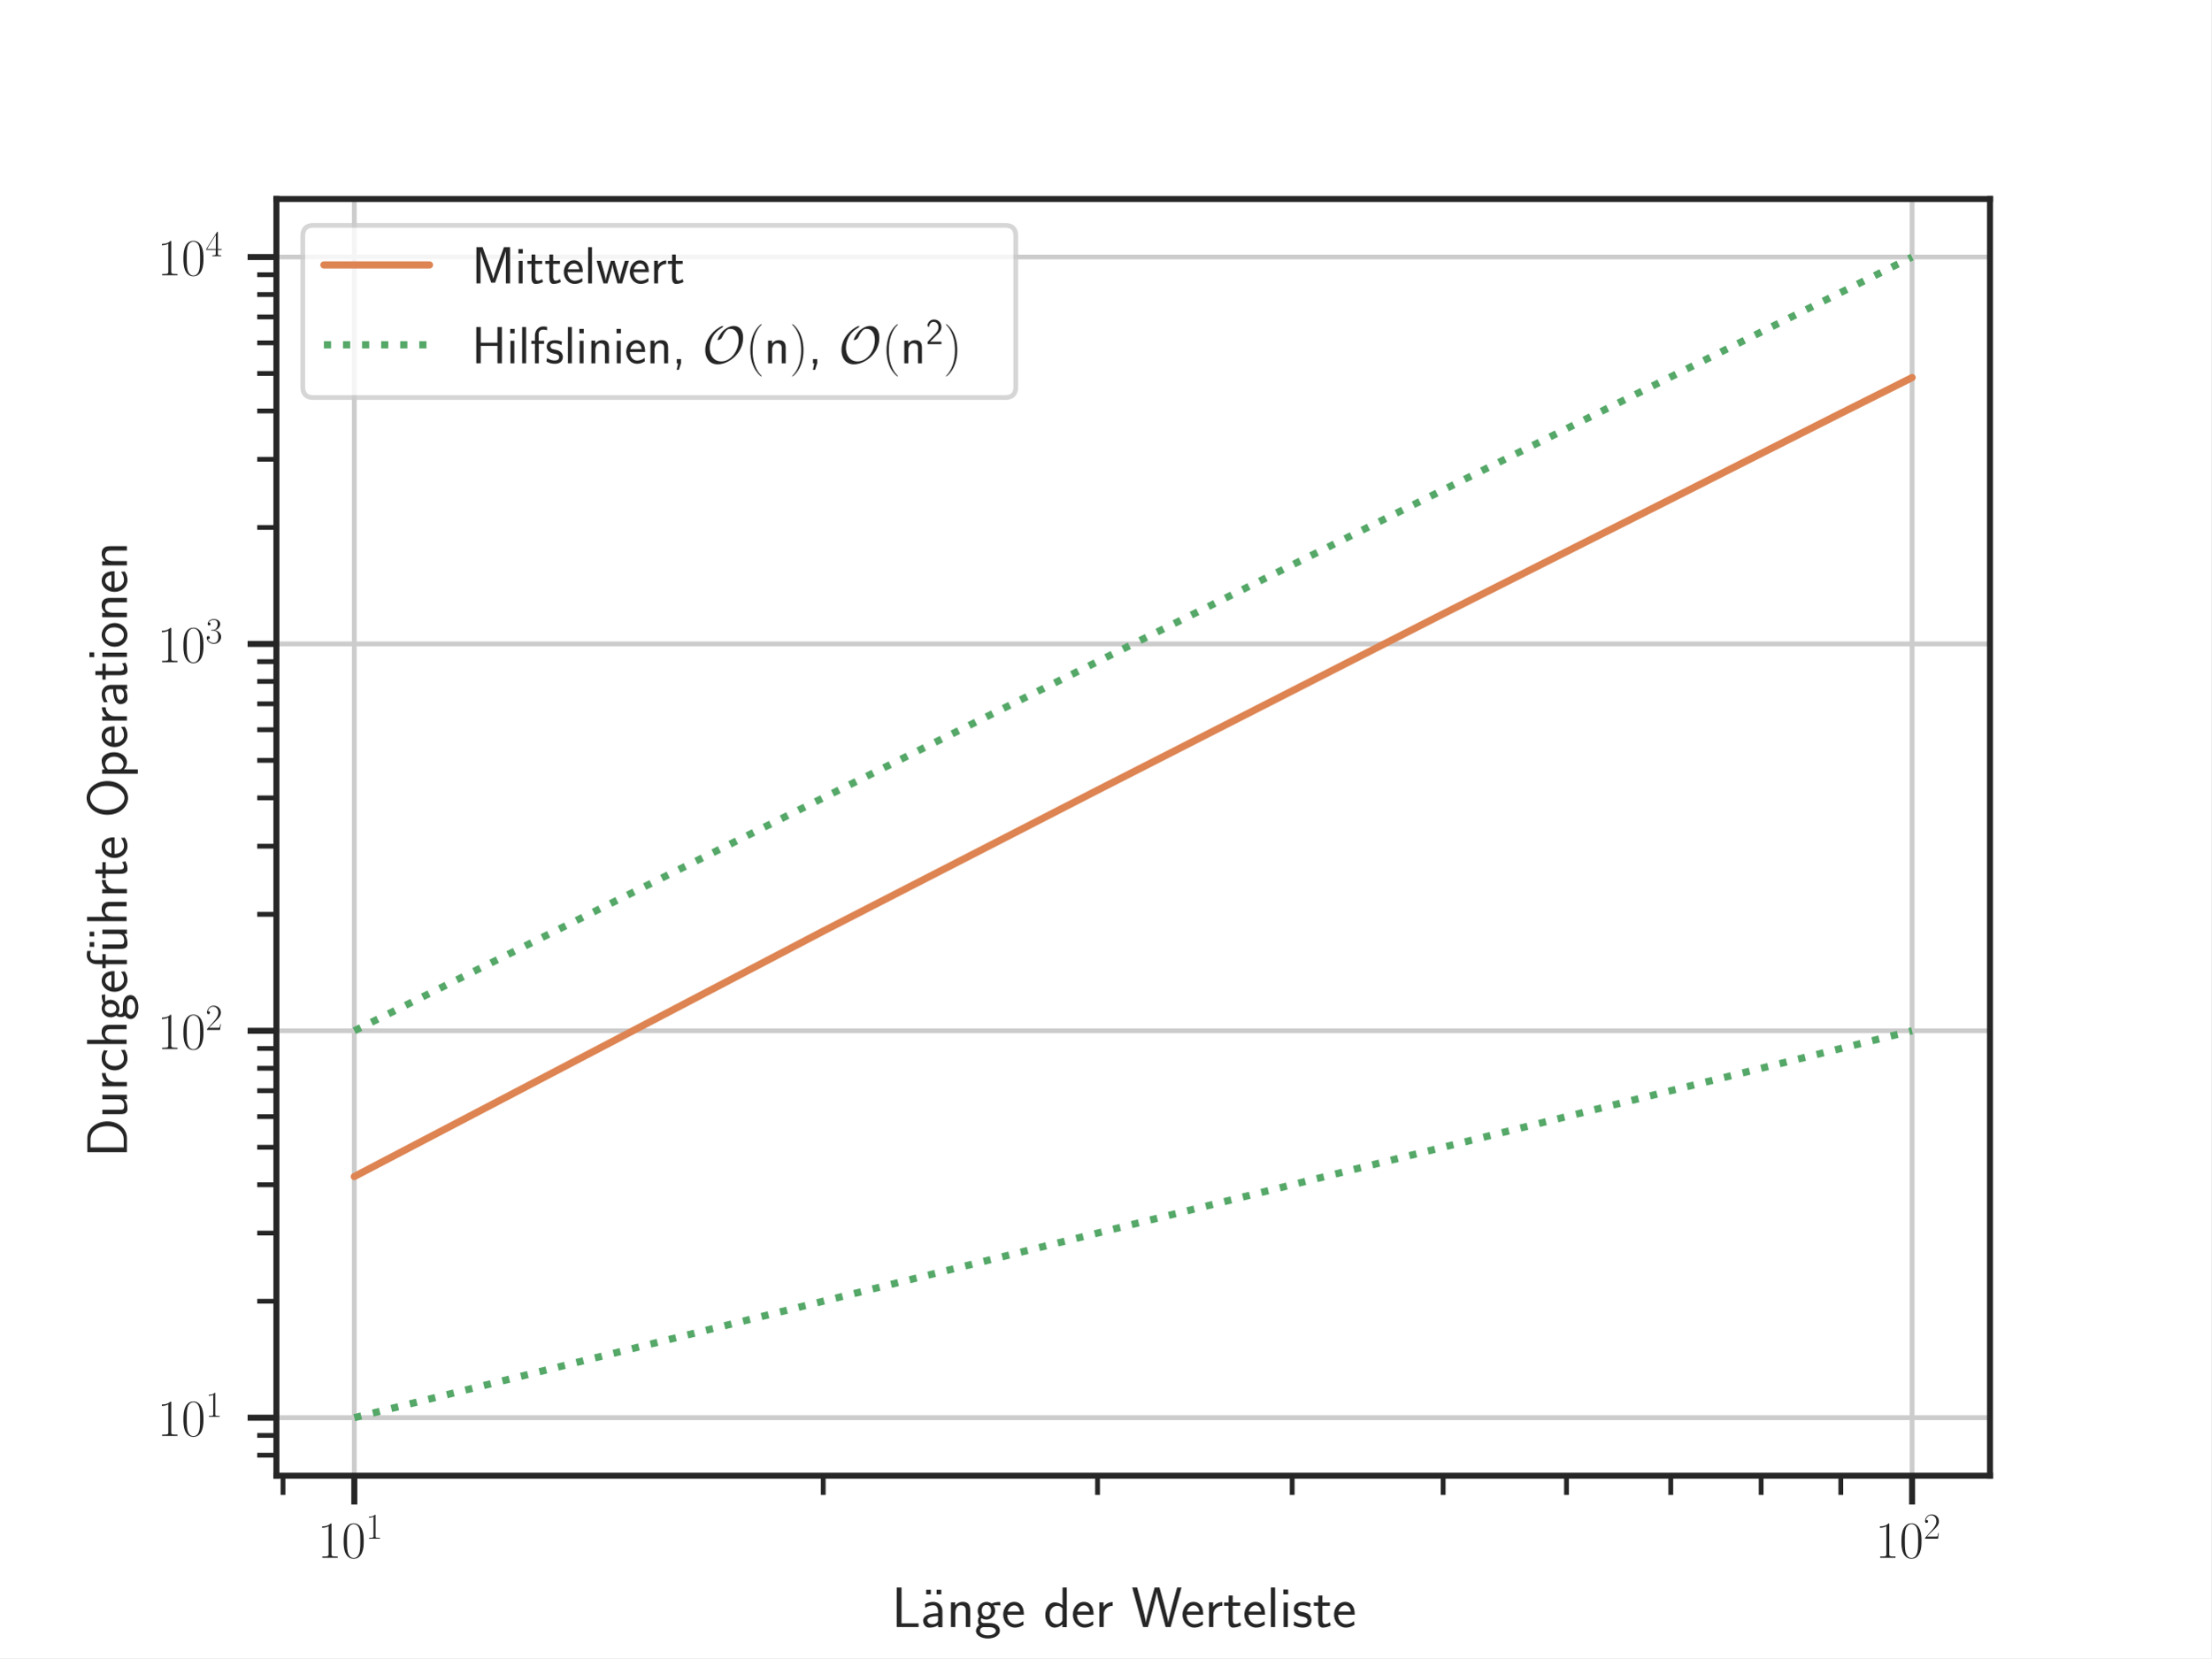
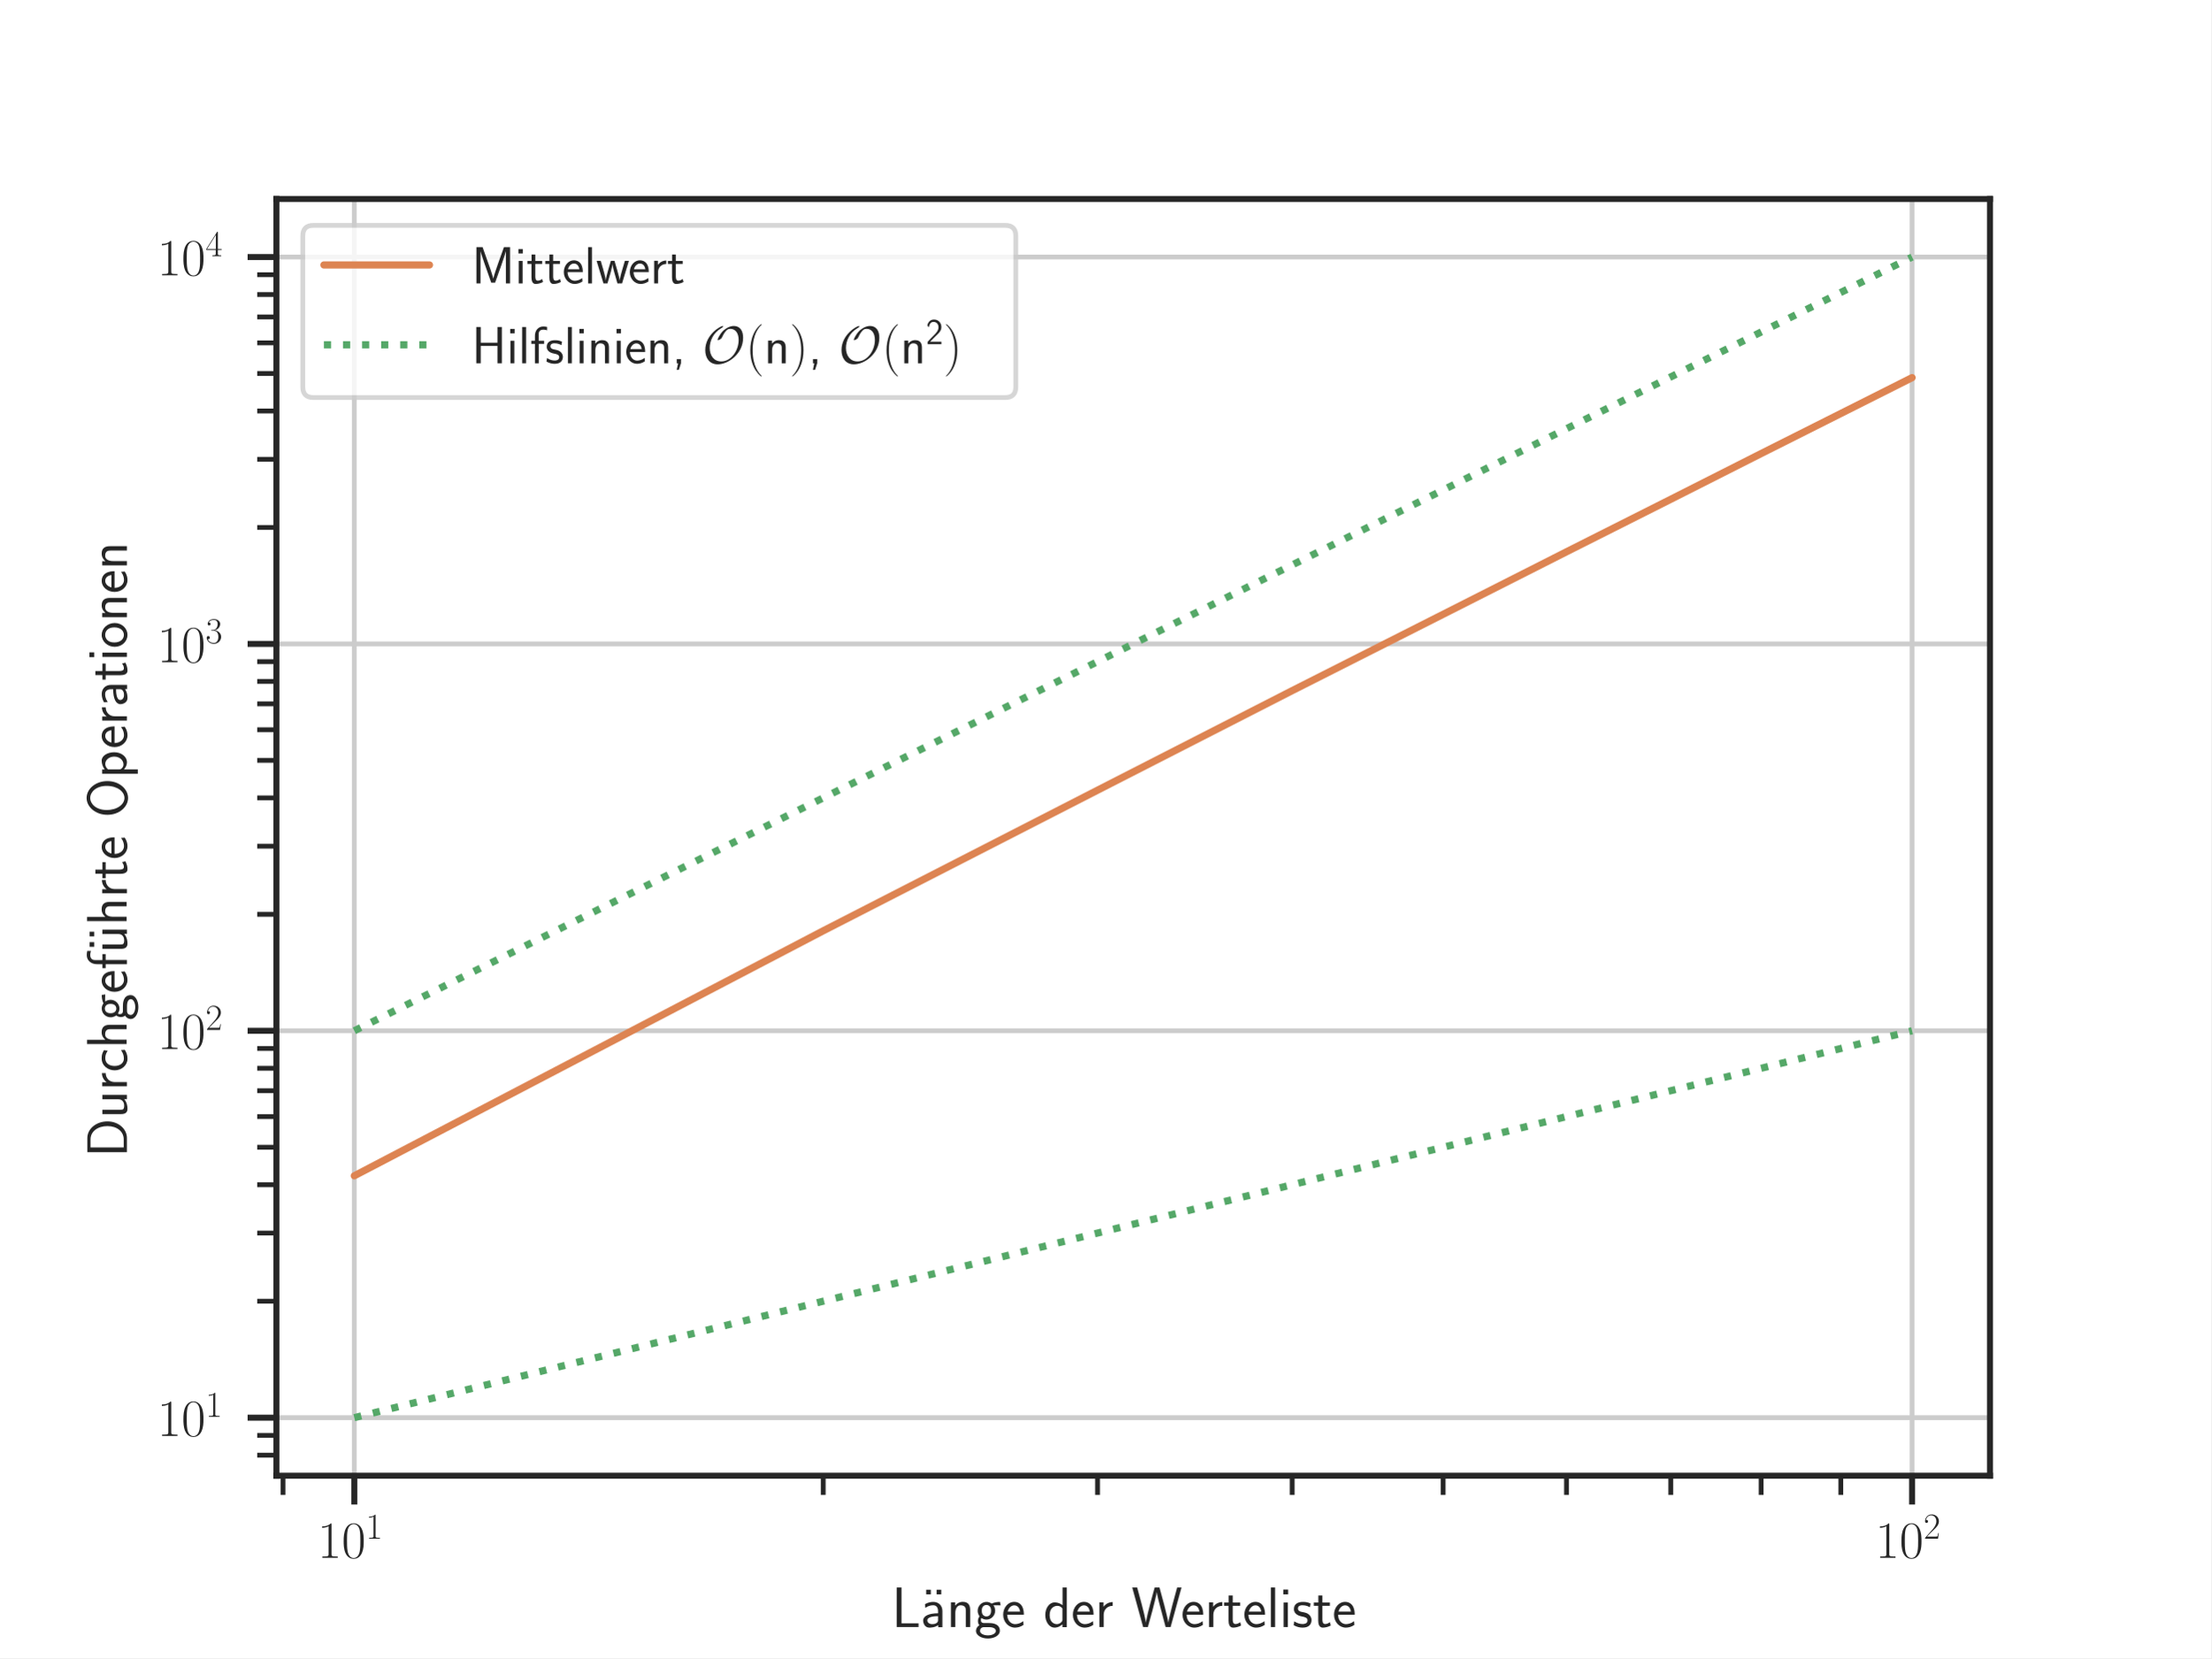
<svg xmlns="http://www.w3.org/2000/svg" xmlns:xlink="http://www.w3.org/1999/xlink" width="460.8pt" height="345.6pt" viewBox="0 0 460.8 345.6" version="1.1">
  <defs>
    <style type="text/css">*{stroke-linejoin: round; stroke-linecap: butt}</style>
  </defs>
  <g id="figure_1">
    <g id="patch_1">
      <path d="M 0 345.6  L 460.8 345.6  L 460.8 0  L 0 0  z " style="fill: #ffffff" />
    </g>
    <g id="axes_1">
      <g id="patch_2">
        <path d="M 57.6 307.584  L 414.72 307.584  L 414.72 41.472  L 57.6 41.472  z " style="fill: #ffffff" />
      </g>
      <g id="matplotlib.axis_1">
        <g id="xtick_1">
          <g id="line2d_1">
-             <path d="M 73.833 307.584  L 73.833 41.472  " clip-path="url(#p23341fd135)" style="fill: none; stroke: #cccccc; stroke-linecap: round" />
+             <path d="M 73.833 307.584  L 73.833 41.472  " clip-path="url(#p963639404c)" style="fill: none; stroke: #cccccc; stroke-linecap: round" />
          </g>
          <g id="line2d_2">
            <defs>
-               <path id="me4ad63026e" d="M 0 0  L 0 6  " style="stroke: #262626; stroke-width: 1.25" />
-             </defs>
-             <g>
-               <use xlink:href="#me4ad63026e" x="73.833" y="307.584" style="fill: #262626; stroke: #262626; stroke-width: 1.25" />
+               <path id="m75510cdbb2" d="M 0 0  L 0 6  " style="stroke: #262626; stroke-width: 1.25" />
+             </defs>
+             <g>
+               <use xlink:href="#m75510cdbb2" x="73.833" y="307.584" style="fill: #262626; stroke: #262626; stroke-width: 1.25" />
            </g>
          </g>
          <g id="text_1">
            <g style="fill: #262626" transform="translate(66.16909 324.6943)scale(0.11 -0.11)">
              <defs>
                <path id="CMR17-31" d="M 1702 4058  C 1702 4192 1696 4192 1606 4192  C 1357 3916 979 3827 621 3827  C 602 3827 570 3827 563 3808  C 557 3795 557 3782 557 3648  C 755 3648 1088 3686 1344 3839  L 1344 461  C 1344 236 1331 160 781 160  L 589 160  L 589 0  C 896 0 1216 0 1523 0  C 1830 0 2150 0 2458 0  L 2458 160  L 2266 160  C 1715 160 1702 230 1702 458  L 1702 4058  z " transform="scale(0.015625)" />
                <path id="CMR17-30" d="M 2688 2025  C 2688 2416 2682 3080 2413 3591  C 2176 4039 1798 4198 1466 4198  C 1158 4198 768 4058 525 3597  C 269 3118 243 2524 243 2025  C 243 1661 250 1106 448 619  C 723 -39 1216 -128 1466 -128  C 1760 -128 2208 -7 2470 600  C 2662 1042 2688 1559 2688 2025  z M 1466 -26  C 1056 -26 813 325 723 812  C 653 1188 653 1738 653 2096  C 653 2588 653 2997 736 3387  C 858 3929 1216 4096 1466 4096  C 1728 4096 2067 3923 2189 3400  C 2272 3036 2278 2607 2278 2096  C 2278 1680 2278 1169 2202 792  C 2067 95 1690 -26 1466 -26  z " transform="scale(0.015625)" />
              </defs>
              <use xlink:href="#CMR17-31" transform="scale(0.996264)" />
              <use xlink:href="#CMR17-30" transform="translate(45.69048 0)scale(0.996264)" />
              <use xlink:href="#CMR17-31" transform="translate(91.38095 36.15364)scale(0.697382)" />
            </g>
          </g>
        </g>
        <g id="xtick_2">
          <g id="line2d_3">
-             <path d="M 398.487 307.584  L 398.487 41.472  " clip-path="url(#p23341fd135)" style="fill: none; stroke: #cccccc; stroke-linecap: round" />
+             <path d="M 398.487 307.584  L 398.487 41.472  " clip-path="url(#p963639404c)" style="fill: none; stroke: #cccccc; stroke-linecap: round" />
          </g>
          <g id="line2d_4">
            <g>
-               <use xlink:href="#me4ad63026e" x="398.487" y="307.584" style="fill: #262626; stroke: #262626; stroke-width: 1.25" />
+               <use xlink:href="#m75510cdbb2" x="398.487" y="307.584" style="fill: #262626; stroke: #262626; stroke-width: 1.25" />
            </g>
          </g>
          <g id="text_2">
            <g style="fill: #262626" transform="translate(390.8236 324.6943)scale(0.11 -0.11)">
              <defs>
                <path id="CMR17-32" d="M 2669 989  L 2554 989  C 2490 536 2438 459 2413 420  C 2381 369 1920 369 1830 369  L 602 369  C 832 619 1280 1072 1824 1597  C 2214 1967 2669 2402 2669 3035  C 2669 3790 2067 4224 1395 4224  C 691 4224 262 3604 262 3030  C 262 2780 448 2748 525 2748  C 589 2748 781 2787 781 3010  C 781 3207 614 3264 525 3264  C 486 3264 448 3258 422 3245  C 544 3790 915 4058 1306 4058  C 1862 4058 2227 3617 2227 3035  C 2227 2479 1901 2000 1536 1584  L 262 146  L 262 0  L 2515 0  L 2669 989  z " transform="scale(0.015625)" />
              </defs>
              <use xlink:href="#CMR17-31" transform="scale(0.996264)" />
              <use xlink:href="#CMR17-30" transform="translate(45.69048 0)scale(0.996264)" />
              <use xlink:href="#CMR17-32" transform="translate(91.38095 36.15364)scale(0.697382)" />
            </g>
          </g>
        </g>
        <g id="xtick_3">
          <g id="line2d_5">
            <defs>
-               <path id="m5b888a7744" d="M 0 0  L 0 4  " style="stroke: #262626" />
-             </defs>
-             <g>
-               <use xlink:href="#m5b888a7744" x="58.977" y="307.584" style="fill: #262626; stroke: #262626" />
+               <path id="mab880ef84a" d="M 0 0  L 0 4  " style="stroke: #262626" />
+             </defs>
+             <g>
+               <use xlink:href="#mab880ef84a" x="58.977" y="307.584" style="fill: #262626; stroke: #262626" />
            </g>
          </g>
        </g>
        <g id="xtick_4">
          <g id="line2d_6">
            <g>
-               <use xlink:href="#m5b888a7744" x="171.563" y="307.584" style="fill: #262626; stroke: #262626" />
+               <use xlink:href="#mab880ef84a" x="171.563" y="307.584" style="fill: #262626; stroke: #262626" />
            </g>
          </g>
        </g>
        <g id="xtick_5">
          <g id="line2d_7">
            <g>
-               <use xlink:href="#m5b888a7744" x="228.732" y="307.584" style="fill: #262626; stroke: #262626" />
+               <use xlink:href="#mab880ef84a" x="228.732" y="307.584" style="fill: #262626; stroke: #262626" />
            </g>
          </g>
        </g>
        <g id="xtick_6">
          <g id="line2d_8">
            <g>
-               <use xlink:href="#m5b888a7744" x="269.294" y="307.584" style="fill: #262626; stroke: #262626" />
+               <use xlink:href="#mab880ef84a" x="269.294" y="307.584" style="fill: #262626; stroke: #262626" />
            </g>
          </g>
        </g>
        <g id="xtick_7">
          <g id="line2d_9">
            <g>
-               <use xlink:href="#m5b888a7744" x="300.757" y="307.584" style="fill: #262626; stroke: #262626" />
+               <use xlink:href="#mab880ef84a" x="300.757" y="307.584" style="fill: #262626; stroke: #262626" />
            </g>
          </g>
        </g>
        <g id="xtick_8">
          <g id="line2d_10">
            <g>
-               <use xlink:href="#m5b888a7744" x="326.463" y="307.584" style="fill: #262626; stroke: #262626" />
+               <use xlink:href="#mab880ef84a" x="326.463" y="307.584" style="fill: #262626; stroke: #262626" />
            </g>
          </g>
        </g>
        <g id="xtick_9">
          <g id="line2d_11">
            <g>
-               <use xlink:href="#m5b888a7744" x="348.198" y="307.584" style="fill: #262626; stroke: #262626" />
+               <use xlink:href="#mab880ef84a" x="348.198" y="307.584" style="fill: #262626; stroke: #262626" />
            </g>
          </g>
        </g>
        <g id="xtick_10">
          <g id="line2d_12">
            <g>
-               <use xlink:href="#m5b888a7744" x="367.025" y="307.584" style="fill: #262626; stroke: #262626" />
+               <use xlink:href="#mab880ef84a" x="367.025" y="307.584" style="fill: #262626; stroke: #262626" />
            </g>
          </g>
        </g>
        <g id="xtick_11">
          <g id="line2d_13">
            <g>
-               <use xlink:href="#m5b888a7744" x="383.632" y="307.584" style="fill: #262626; stroke: #262626" />
+               <use xlink:href="#mab880ef84a" x="383.632" y="307.584" style="fill: #262626; stroke: #262626" />
            </g>
          </g>
        </g>
        <g id="text_3">
          <g style="fill: #262626" transform="translate(185.823 339.1274)scale(0.12 -0.12)">
            <defs>
              <path id="CMSS17-4c" d="M 1670 414  C 1594 414 1517 414 1440 414  L 1101 414  L 1101 4416  L 563 4416  L 563 0  L 3002 0  L 3002 414  L 1670 414  z " transform="scale(0.015625)" />
              <path id="CMSS17-7f" d="M 1178 4164  L 659 4164  L 659 3648  L 1178 3648  L 1178 4164  z M 2342 4164  L 1824 4164  L 1824 3648  L 2342 3648  L 2342 4164  z " transform="scale(0.015625)" />
              <path id="CMSS17-61" d="M 2406 1791  C 2406 2392 1978 2808 1402 2808  C 1120 2808 813 2757 461 2553  L 499 2135  C 659 2248 934 2432 1395 2432  C 1722 2432 1920 2180 1920 1782  L 1920 1536  C 896 1536 256 1238 256 726  C 256 461 416 -64 947 -64  C 1043 -64 1562 -64 1933 217  L 1933 -19  L 2406 -19  L 2406 1791  z M 1920 816  C 1920 701 1920 548 1728 434  C 1562 325 1350 325 1261 325  C 941 325 723 511 723 744  C 723 1211 1722 1211 1920 1211  L 1920 816  z " transform="scale(0.015625)" />
              <path id="CMSS17-6e" d="M 2618 1877  C 2618 2283 2522 2816 1798 2816  C 1389 2816 1120 2606 941 2389  L 941 2758  L 474 2758  L 474 0  L 960 0  L 960 1559  C 960 1964 1114 2428 1549 2428  C 2112 2428 2131 2048 2131 1829  L 2131 0  L 2618 0  L 2618 1877  z " transform="scale(0.015625)" />
              <path id="CMSS17-67" d="M 2848 2808  C 2483 2808 2170 2738 1914 2617  C 1702 2777 1485 2808 1338 2808  C 781 2808 358 2349 358 1814  C 358 1468 550 1207 563 1195  C 448 1035 384 863 384 672  C 384 448 474 289 544 200  C 211 -3 166 -314 166 -435  C 166 -898 749 -1280 1498 -1280  C 2253 -1280 2835 -898 2835 -428  C 2835 448 1856 448 1587 448  L 1069 448  C 973 448 717 448 717 791  C 717 921 774 1004 781 1010  C 877 940 1075 832 1338 832  C 1869 832 2310 1278 2310 1827  C 2310 2132 2170 2355 2112 2432  L 2131 2432  C 2150 2432 2419 2432 2515 2432  C 2720 2432 2739 2429 2918 2419  L 2848 2808  z M 1338 1182  C 1120 1182 813 1315 813 1823  C 813 2375 1165 2464 1331 2464  C 1549 2464 1856 2331 1856 1823  C 1856 1271 1504 1182 1338 1182  z M 1581 -10  C 1734 -10 2381 -10 2381 -442  C 2381 -714 1984 -929 1504 -929  C 1018 -929 621 -720 621 -435  C 621 -403 621 -10 1062 -10  L 1581 -10  z " transform="scale(0.015625)" />
              <path id="CMSS17-65" d="M 2502 1377  C 2502 1590 2490 2003 2285 2345  C 2061 2713 1696 2816 1421 2816  C 755 2816 192 2188 192 1375  C 192 582 774 -64 1510 -64  C 1798 -64 2150 19 2470 248  C 2470 274 2458 414 2451 420  C 2451 433 2432 630 2432 656  C 2125 407 1773 325 1517 325  C 1107 325 666 667 646 1377  L 2502 1377  z M 698 1728  C 781 2084 1062 2421 1421 2421  C 1517 2421 1965 2421 2080 1728  L 698 1728  z " transform="scale(0.015625)" />
              <path id="CMSS17-64" d="M 2611 4416  L 2138 4416  L 2138 2438  C 1939 2603 1613 2756 1254 2756  C 672 2756 211 2131 211 1347  C 211 562 666 -64 1235 -64  C 1677 -64 1971 172 2125 306  L 2125 -13  L 2611 -13  L 2611 4416  z M 2125 836  C 2125 747 2125 653 1926 482  C 1798 375 1645 325 1498 325  C 1152 325 698 576 698 1340  C 698 2134 1210 2368 1562 2368  C 1798 2368 1990 2254 2125 2065  L 2125 836  z " transform="scale(0.015625)" />
              <path id="CMSS17-72" d="M 954 1363  C 954 1965 1395 2368 1958 2368  L 1958 2789  C 1549 2789 1165 2585 934 2253  L 934 2758  L 480 2758  L 480 0  L 954 0  L 954 1363  z " transform="scale(0.015625)" />
              <path id="CMSS17-57" d="M 5581 4416  L 5094 4416  L 4557 2437  C 4474 2118 4397 1801 4320 1482  C 4205 1011 4122 681 4109 515  L 4102 515  C 4090 687 4006 1049 3904 1457  C 3827 1795 3744 2131 3654 2462  L 3123 4416  L 2586 4416  L 2080 2562  L 1824 1549  C 1632 747 1626 632 1613 505  L 1606 505  C 1606 543 1581 753 1402 1498  C 1312 1868 1222 2244 1126 2601  L 634 4416  L 83 4416  L 1299 0  L 1830 0  L 2336 1839  L 2592 2851  C 2765 3564 2803 3742 2816 3901  L 2822 3901  C 2822 3876 2880 3474 3130 2545  L 3808 0  L 4365 0  L 5581 4416  z " transform="scale(0.015625)" />
              <path id="CMSS17-74" d="M 1069 2368  L 1901 2368  L 1901 2737  L 1069 2737  L 1069 3520  L 614 3520  L 614 2737  L 109 2737  L 109 2368  L 602 2368  L 602 749  C 602 384 685 -64 1107 -64  C 1427 -64 1722 25 2003 172  L 1901 548  C 1747 414 1562 337 1363 337  C 1082 337 1069 696 1069 856  L 1069 2368  z " transform="scale(0.015625)" />
              <path id="CMSS17-6c" d="M 947 4416  L 474 4416  L 474 0  L 947 0  L 947 4416  z " transform="scale(0.015625)" />
              <path id="CMSS17-69" d="M 979 4183  L 442 4183  L 442 3648  L 979 3648  L 979 4183  z M 947 2739  L 474 2739  L 474 0  L 947 0  L 947 2739  z " transform="scale(0.015625)" />
              <path id="CMSS17-73" d="M 2061 2627  C 1683 2807 1389 2807 1197 2807  C 742 2807 198 2648 198 2003  C 198 1359 902 1218 1094 1179  C 1389 1122 1715 1058 1715 740  C 1715 337 1254 337 1171 337  C 915 337 563 407 243 638  L 166 210  C 531 0 883 -64 1178 -64  C 1965 -64 2163 416 2163 781  C 2163 1094 1984 1305 1862 1401  C 1651 1568 1574 1587 1050 1696  C 960 1709 646 1779 646 2066  C 646 2432 1050 2432 1139 2432  C 1555 2432 1811 2303 1984 2208  L 2061 2627  z " transform="scale(0.015625)" />
            </defs>
            <use xlink:href="#CMSS17-4c" transform="scale(0.996264)" />
            <use xlink:href="#CMSS17-7f" transform="translate(49.72625 0)scale(0.996264)" />
            <use xlink:href="#CMSS17-61" transform="translate(50.68711 0)scale(0.996264)" />
            <use xlink:href="#CMSS17-6e" transform="translate(95.60903 0)scale(0.996264)" />
            <use xlink:href="#CMSS17-67" transform="translate(143.814 0)scale(0.996264)" />
            <use xlink:href="#CMSS17-65" transform="translate(190.6576 0)scale(0.996264)" />
            <use xlink:href="#CMSS17-64" transform="translate(263.5255 0)scale(0.996264)" />
            <use xlink:href="#CMSS17-65" transform="translate(311.7305 0)scale(0.996264)" />
            <use xlink:href="#CMSS17-72" transform="translate(353.3693 0)scale(0.996264)" />
            <use xlink:href="#CMSS17-57" transform="translate(416.5082 0)scale(0.996264)" />
            <use xlink:href="#CMSS17-65" transform="translate(502.1479 0)scale(0.996264)" />
            <use xlink:href="#CMSS17-72" transform="translate(543.7867 0)scale(0.996264)" />
            <use xlink:href="#CMSS17-74" transform="translate(575.6965 0)scale(0.996264)" />
            <use xlink:href="#CMSS17-65" transform="translate(609.5281 0)scale(0.996264)" />
            <use xlink:href="#CMSS17-6c" transform="translate(651.1669 0)scale(0.996264)" />
            <use xlink:href="#CMSS17-69" transform="translate(673.3476 0)scale(0.996264)" />
            <use xlink:href="#CMSS17-73" transform="translate(695.5283 0)scale(0.996264)" />
            <use xlink:href="#CMSS17-74" transform="translate(731.4419 0)scale(0.996264)" />
            <use xlink:href="#CMSS17-65" transform="translate(765.2734 0)scale(0.996264)" />
          </g>
        </g>
      </g>
      <g id="matplotlib.axis_2">
        <g id="ytick_1">
          <g id="line2d_14">
-             <path d="M 57.6 295.488  L 414.72 295.488  " clip-path="url(#p23341fd135)" style="fill: none; stroke: #cccccc; stroke-linecap: round" />
+             <path d="M 57.6 295.488  L 414.72 295.488  " clip-path="url(#p963639404c)" style="fill: none; stroke: #cccccc; stroke-linecap: round" />
          </g>
          <g id="line2d_15">
            <defs>
-               <path id="mf8026e51c0" d="M 0 0  L -6 0  " style="stroke: #262626; stroke-width: 1.25" />
-             </defs>
-             <g>
-               <use xlink:href="#mf8026e51c0" x="57.6" y="295.488" style="fill: #262626; stroke: #262626; stroke-width: 1.25" />
+               <path id="m300b72f6f2" d="M 0 0  L -6 0  " style="stroke: #262626; stroke-width: 1.25" />
+             </defs>
+             <g>
+               <use xlink:href="#m300b72f6f2" x="57.6" y="295.488" style="fill: #262626; stroke: #262626; stroke-width: 1.25" />
            </g>
          </g>
          <g id="text_4">
            <g style="fill: #262626" transform="translate(32.77273 299.2932)scale(0.11 -0.11)">
              <use xlink:href="#CMR17-31" transform="scale(0.996264)" />
              <use xlink:href="#CMR17-30" transform="translate(45.69048 0)scale(0.996264)" />
              <use xlink:href="#CMR17-31" transform="translate(91.38095 36.15364)scale(0.697382)" />
            </g>
          </g>
        </g>
        <g id="ytick_2">
          <g id="line2d_16">
-             <path d="M 57.6 214.848  L 414.72 214.848  " clip-path="url(#p23341fd135)" style="fill: none; stroke: #cccccc; stroke-linecap: round" />
+             <path d="M 57.6 214.848  L 414.72 214.848  " clip-path="url(#p963639404c)" style="fill: none; stroke: #cccccc; stroke-linecap: round" />
          </g>
          <g id="line2d_17">
            <g>
-               <use xlink:href="#mf8026e51c0" x="57.6" y="214.848" style="fill: #262626; stroke: #262626; stroke-width: 1.25" />
+               <use xlink:href="#m300b72f6f2" x="57.6" y="214.848" style="fill: #262626; stroke: #262626; stroke-width: 1.25" />
            </g>
          </g>
          <g id="text_5">
            <g style="fill: #262626" transform="translate(32.77273 218.6532)scale(0.11 -0.11)">
              <use xlink:href="#CMR17-31" transform="scale(0.996264)" />
              <use xlink:href="#CMR17-30" transform="translate(45.69048 0)scale(0.996264)" />
              <use xlink:href="#CMR17-32" transform="translate(91.38095 36.15364)scale(0.697382)" />
            </g>
          </g>
        </g>
        <g id="ytick_3">
          <g id="line2d_18">
-             <path d="M 57.6 134.208  L 414.72 134.208  " clip-path="url(#p23341fd135)" style="fill: none; stroke: #cccccc; stroke-linecap: round" />
+             <path d="M 57.6 134.208  L 414.72 134.208  " clip-path="url(#p963639404c)" style="fill: none; stroke: #cccccc; stroke-linecap: round" />
          </g>
          <g id="line2d_19">
            <g>
-               <use xlink:href="#mf8026e51c0" x="57.6" y="134.208" style="fill: #262626; stroke: #262626; stroke-width: 1.25" />
+               <use xlink:href="#m300b72f6f2" x="57.6" y="134.208" style="fill: #262626; stroke: #262626; stroke-width: 1.25" />
            </g>
          </g>
          <g id="text_6">
            <g style="fill: #262626" transform="translate(32.77273 138.0132)scale(0.11 -0.11)">
              <defs>
                <path id="CMR17-33" d="M 1414 2157  C 1984 2157 2234 1662 2234 1090  C 2234 320 1824 25 1453 25  C 1114 25 563 194 390 693  C 422 680 454 680 486 680  C 640 680 755 782 755 948  C 755 1133 614 1216 486 1216  C 378 1216 211 1165 211 926  C 211 335 787 -128 1466 -128  C 2176 -128 2720 430 2720 1085  C 2720 1707 2208 2157 1600 2227  C 2086 2328 2554 2756 2554 3329  C 2554 3820 2048 4179 1472 4179  C 890 4179 378 3829 378 3329  C 378 3110 544 3072 627 3072  C 762 3072 877 3155 877 3321  C 877 3486 762 3569 627 3569  C 602 3569 570 3569 544 3557  C 730 3959 1235 4032 1459 4032  C 1683 4032 2106 3925 2106 3320  C 2106 3143 2080 2828 1862 2550  C 1670 2304 1453 2304 1242 2284  C 1210 2284 1062 2269 1037 2269  C 992 2263 966 2257 966 2208  C 966 2163 973 2157 1101 2157  L 1414 2157  z " transform="scale(0.015625)" />
              </defs>
              <use xlink:href="#CMR17-31" transform="scale(0.996264)" />
              <use xlink:href="#CMR17-30" transform="translate(45.69048 0)scale(0.996264)" />
              <use xlink:href="#CMR17-33" transform="translate(91.38095 36.15364)scale(0.697382)" />
            </g>
          </g>
        </g>
        <g id="ytick_4">
          <g id="line2d_20">
-             <path d="M 57.6 53.568  L 414.72 53.568  " clip-path="url(#p23341fd135)" style="fill: none; stroke: #cccccc; stroke-linecap: round" />
+             <path d="M 57.6 53.568  L 414.72 53.568  " clip-path="url(#p963639404c)" style="fill: none; stroke: #cccccc; stroke-linecap: round" />
          </g>
          <g id="line2d_21">
            <g>
-               <use xlink:href="#mf8026e51c0" x="57.6" y="53.568" style="fill: #262626; stroke: #262626; stroke-width: 1.25" />
+               <use xlink:href="#m300b72f6f2" x="57.6" y="53.568" style="fill: #262626; stroke: #262626; stroke-width: 1.25" />
            </g>
          </g>
          <g id="text_7">
            <g style="fill: #262626" transform="translate(32.77273 57.37317)scale(0.11 -0.11)">
              <defs>
                <path id="CMR17-34" d="M 2150 4122  C 2150 4256 2144 4256 2029 4256  L 128 1254  L 128 1088  L 1779 1088  L 1779 457  C 1779 224 1766 160 1318 160  L 1197 160  L 1197 0  C 1402 0 1747 0 1965 0  C 2182 0 2528 0 2733 0  L 2733 160  L 2611 160  C 2163 160 2150 224 2150 457  L 2150 1088  L 2803 1088  L 2803 1254  L 2150 1254  L 2150 4122  z M 1798 3703  L 1798 1254  L 256 1254  L 1798 3703  z " transform="scale(0.015625)" />
              </defs>
              <use xlink:href="#CMR17-31" transform="scale(0.996264)" />
              <use xlink:href="#CMR17-30" transform="translate(45.69048 0)scale(0.996264)" />
              <use xlink:href="#CMR17-34" transform="translate(91.38095 36.15364)scale(0.697382)" />
            </g>
          </g>
        </g>
        <g id="ytick_5">
          <g id="line2d_22">
            <defs>
-               <path id="m24429edca2" d="M 0 0  L -4 0  " style="stroke: #262626" />
-             </defs>
-             <g>
-               <use xlink:href="#m24429edca2" x="57.6" y="303.303" style="fill: #262626; stroke: #262626" />
+               <path id="m95a9f259ba" d="M 0 0  L -4 0  " style="stroke: #262626" />
+             </defs>
+             <g>
+               <use xlink:href="#m95a9f259ba" x="57.6" y="303.303" style="fill: #262626; stroke: #262626" />
            </g>
          </g>
        </g>
        <g id="ytick_6">
          <g id="line2d_23">
            <g>
-               <use xlink:href="#m24429edca2" x="57.6" y="299.178" style="fill: #262626; stroke: #262626" />
+               <use xlink:href="#m95a9f259ba" x="57.6" y="299.178" style="fill: #262626; stroke: #262626" />
            </g>
          </g>
        </g>
        <g id="ytick_7">
          <g id="line2d_24">
            <g>
-               <use xlink:href="#m24429edca2" x="57.6" y="271.213" style="fill: #262626; stroke: #262626" />
+               <use xlink:href="#m95a9f259ba" x="57.6" y="271.213" style="fill: #262626; stroke: #262626" />
            </g>
          </g>
        </g>
        <g id="ytick_8">
          <g id="line2d_25">
            <g>
-               <use xlink:href="#m24429edca2" x="57.6" y="257.013" style="fill: #262626; stroke: #262626" />
+               <use xlink:href="#m95a9f259ba" x="57.6" y="257.013" style="fill: #262626; stroke: #262626" />
            </g>
          </g>
        </g>
        <g id="ytick_9">
          <g id="line2d_26">
            <g>
-               <use xlink:href="#m24429edca2" x="57.6" y="246.938" style="fill: #262626; stroke: #262626" />
+               <use xlink:href="#m95a9f259ba" x="57.6" y="246.938" style="fill: #262626; stroke: #262626" />
            </g>
          </g>
        </g>
        <g id="ytick_10">
          <g id="line2d_27">
            <g>
-               <use xlink:href="#m24429edca2" x="57.6" y="239.123" style="fill: #262626; stroke: #262626" />
+               <use xlink:href="#m95a9f259ba" x="57.6" y="239.123" style="fill: #262626; stroke: #262626" />
            </g>
          </g>
        </g>
        <g id="ytick_11">
          <g id="line2d_28">
            <g>
-               <use xlink:href="#m24429edca2" x="57.6" y="232.738" style="fill: #262626; stroke: #262626" />
+               <use xlink:href="#m95a9f259ba" x="57.6" y="232.738" style="fill: #262626; stroke: #262626" />
            </g>
          </g>
        </g>
        <g id="ytick_12">
          <g id="line2d_29">
            <g>
-               <use xlink:href="#m24429edca2" x="57.6" y="227.339" style="fill: #262626; stroke: #262626" />
+               <use xlink:href="#m95a9f259ba" x="57.6" y="227.339" style="fill: #262626; stroke: #262626" />
            </g>
          </g>
        </g>
        <g id="ytick_13">
          <g id="line2d_30">
            <g>
-               <use xlink:href="#m24429edca2" x="57.6" y="222.663" style="fill: #262626; stroke: #262626" />
+               <use xlink:href="#m95a9f259ba" x="57.6" y="222.663" style="fill: #262626; stroke: #262626" />
            </g>
          </g>
        </g>
        <g id="ytick_14">
          <g id="line2d_31">
            <g>
-               <use xlink:href="#m24429edca2" x="57.6" y="218.538" style="fill: #262626; stroke: #262626" />
+               <use xlink:href="#m95a9f259ba" x="57.6" y="218.538" style="fill: #262626; stroke: #262626" />
            </g>
          </g>
        </g>
        <g id="ytick_15">
          <g id="line2d_32">
            <g>
-               <use xlink:href="#m24429edca2" x="57.6" y="190.573" style="fill: #262626; stroke: #262626" />
+               <use xlink:href="#m95a9f259ba" x="57.6" y="190.573" style="fill: #262626; stroke: #262626" />
            </g>
          </g>
        </g>
        <g id="ytick_16">
          <g id="line2d_33">
            <g>
-               <use xlink:href="#m24429edca2" x="57.6" y="176.373" style="fill: #262626; stroke: #262626" />
+               <use xlink:href="#m95a9f259ba" x="57.6" y="176.373" style="fill: #262626; stroke: #262626" />
            </g>
          </g>
        </g>
        <g id="ytick_17">
          <g id="line2d_34">
            <g>
-               <use xlink:href="#m24429edca2" x="57.6" y="166.298" style="fill: #262626; stroke: #262626" />
+               <use xlink:href="#m95a9f259ba" x="57.6" y="166.298" style="fill: #262626; stroke: #262626" />
            </g>
          </g>
        </g>
        <g id="ytick_18">
          <g id="line2d_35">
            <g>
-               <use xlink:href="#m24429edca2" x="57.6" y="158.483" style="fill: #262626; stroke: #262626" />
+               <use xlink:href="#m95a9f259ba" x="57.6" y="158.483" style="fill: #262626; stroke: #262626" />
            </g>
          </g>
        </g>
        <g id="ytick_19">
          <g id="line2d_36">
            <g>
-               <use xlink:href="#m24429edca2" x="57.6" y="152.098" style="fill: #262626; stroke: #262626" />
+               <use xlink:href="#m95a9f259ba" x="57.6" y="152.098" style="fill: #262626; stroke: #262626" />
            </g>
          </g>
        </g>
        <g id="ytick_20">
          <g id="line2d_37">
            <g>
-               <use xlink:href="#m24429edca2" x="57.6" y="146.699" style="fill: #262626; stroke: #262626" />
+               <use xlink:href="#m95a9f259ba" x="57.6" y="146.699" style="fill: #262626; stroke: #262626" />
            </g>
          </g>
        </g>
        <g id="ytick_21">
          <g id="line2d_38">
            <g>
-               <use xlink:href="#m24429edca2" x="57.6" y="142.023" style="fill: #262626; stroke: #262626" />
+               <use xlink:href="#m95a9f259ba" x="57.6" y="142.023" style="fill: #262626; stroke: #262626" />
            </g>
          </g>
        </g>
        <g id="ytick_22">
          <g id="line2d_39">
            <g>
-               <use xlink:href="#m24429edca2" x="57.6" y="137.898" style="fill: #262626; stroke: #262626" />
+               <use xlink:href="#m95a9f259ba" x="57.6" y="137.898" style="fill: #262626; stroke: #262626" />
            </g>
          </g>
        </g>
        <g id="ytick_23">
          <g id="line2d_40">
            <g>
-               <use xlink:href="#m24429edca2" x="57.6" y="109.933" style="fill: #262626; stroke: #262626" />
+               <use xlink:href="#m95a9f259ba" x="57.6" y="109.933" style="fill: #262626; stroke: #262626" />
            </g>
          </g>
        </g>
        <g id="ytick_24">
          <g id="line2d_41">
            <g>
-               <use xlink:href="#m24429edca2" x="57.6" y="95.733" style="fill: #262626; stroke: #262626" />
+               <use xlink:href="#m95a9f259ba" x="57.6" y="95.733" style="fill: #262626; stroke: #262626" />
            </g>
          </g>
        </g>
        <g id="ytick_25">
          <g id="line2d_42">
            <g>
-               <use xlink:href="#m24429edca2" x="57.6" y="85.658" style="fill: #262626; stroke: #262626" />
+               <use xlink:href="#m95a9f259ba" x="57.6" y="85.658" style="fill: #262626; stroke: #262626" />
            </g>
          </g>
        </g>
        <g id="ytick_26">
          <g id="line2d_43">
            <g>
-               <use xlink:href="#m24429edca2" x="57.6" y="77.843" style="fill: #262626; stroke: #262626" />
+               <use xlink:href="#m95a9f259ba" x="57.6" y="77.843" style="fill: #262626; stroke: #262626" />
            </g>
          </g>
        </g>
        <g id="ytick_27">
          <g id="line2d_44">
            <g>
-               <use xlink:href="#m24429edca2" x="57.6" y="71.458" style="fill: #262626; stroke: #262626" />
+               <use xlink:href="#m95a9f259ba" x="57.6" y="71.458" style="fill: #262626; stroke: #262626" />
            </g>
          </g>
        </g>
        <g id="ytick_28">
          <g id="line2d_45">
            <g>
-               <use xlink:href="#m24429edca2" x="57.6" y="66.059" style="fill: #262626; stroke: #262626" />
+               <use xlink:href="#m95a9f259ba" x="57.6" y="66.059" style="fill: #262626; stroke: #262626" />
            </g>
          </g>
        </g>
        <g id="ytick_29">
          <g id="line2d_46">
            <g>
-               <use xlink:href="#m24429edca2" x="57.6" y="61.383" style="fill: #262626; stroke: #262626" />
+               <use xlink:href="#m95a9f259ba" x="57.6" y="61.383" style="fill: #262626; stroke: #262626" />
            </g>
          </g>
        </g>
        <g id="ytick_30">
          <g id="line2d_47">
            <g>
-               <use xlink:href="#m24429edca2" x="57.6" y="57.258" style="fill: #262626; stroke: #262626" />
+               <use xlink:href="#m95a9f259ba" x="57.6" y="57.258" style="fill: #262626; stroke: #262626" />
            </g>
          </g>
        </g>
        <g id="text_8">
          <g style="fill: #262626" transform="translate(26.44813 241.2077)rotate(-90)scale(0.12 -0.12)">
            <defs>
              <path id="CMSS17-44" d="M 570 4416  L 570 0  L 2144 0  C 3194 0 4000 980 4000 2170  C 4000 3398 3194 4416 2144 4416  L 570 4416  z M 1094 357  L 1094 4059  L 2003 4059  C 2861 4059 3475 3277 3475 2170  C 3475 1107 2867 357 2003 357  L 1094 357  z " transform="scale(0.015625)" />
              <path id="CMSS17-75" d="M 2618 2739  L 2131 2739  L 2131 972  C 2131 498 1786 306 1421 306  C 998 306 960 447 960 709  L 960 2739  L 474 2739  L 474 678  C 474 179 646 -64 1088 -64  C 1306 -64 1798 -13 2144 306  L 2144 0  L 2618 0  L 2618 2739  z " transform="scale(0.015625)" />
              <path id="CMSS17-63" d="M 2464 2541  C 2464 2585 2170 2714 2093 2739  C 1882 2816 1613 2816 1542 2816  C 710 2816 211 2093 211 1363  C 211 595 768 -64 1517 -64  C 1946 -64 2253 76 2502 242  L 2464 664  C 2189 453 1869 337 1523 337  C 1024 337 698 774 698 1369  C 698 1831 909 2414 1549 2414  C 1901 2414 2099 2343 2394 2145  L 2464 2541  z " transform="scale(0.015625)" />
              <path id="CMSS17-68" d="M 2618 1891  C 2618 2292 2522 2820 1798 2820  C 1395 2820 1133 2623 947 2407  L 947 4448  L 474 4448  L 474 32  L 960 32  L 960 1573  C 960 1973 1114 2432 1549 2432  C 2112 2432 2131 2056 2131 1839  L 2131 32  L 2618 32  L 2618 1891  z " transform="scale(0.015625)" />
              <path id="CMSS17-66" d="M 1075 2368  L 1722 2368  L 1722 2737  L 1062 2737  L 1062 3559  C 1062 4014 1408 4092 1606 4092  C 1670 4092 1850 4092 2080 4009  L 2080 4429  C 1933 4461 1754 4480 1613 4480  C 1018 4480 602 3993 602 3359  L 602 2737  L 160 2737  L 160 2368  L 602 2368  L 602 0  L 1075 0  L 1075 2368  z " transform="scale(0.015625)" />
              <path id="CMSS17-4f" d="M 4096 2178  C 4096 3503 3219 4497 2214 4497  C 1210 4497 333 3497 333 2178  C 333 847 1222 -128 2214 -128  C 3206 -128 4096 847 4096 2178  z M 2214 273  C 1510 273 870 1057 870 2261  C 870 3433 1549 4096 2214 4096  C 2880 4096 3558 3433 3558 2261  C 3558 1051 2912 273 2214 273  z " transform="scale(0.015625)" />
              <path id="CMSS17-70" d="M 966 333  C 1178 129 1466 -5 1773 -5  C 2368 -5 2880 603 2880 1412  C 2880 2159 2496 2816 1946 2816  C 1626 2816 1242 2702 954 2472  L 954 2765  L 480 2765  L 480 -1216  L 966 -1216  L 966 333  z M 966 2100  C 1018 2176 1235 2415 1587 2415  C 2035 2415 2394 1960 2394 1412  C 2394 787 1958 384 1530 384  C 1402 384 1267 415 1139 523  C 966 674 966 768 966 857  L 966 2100  z " transform="scale(0.015625)" />
              <path id="CMSS17-6f" d="M 2829 1356  C 2829 2176 2221 2816 1504 2816  C 768 2816 173 2157 173 1356  C 173 544 787 -64 1498 -64  C 2227 -64 2829 563 2829 1356  z M 1504 337  C 1050 337 659 709 659 1408  C 659 2151 1114 2427 1498 2427  C 1914 2427 2342 2126 2342 1408  C 2342 683 1926 337 1504 337  z " transform="scale(0.015625)" />
            </defs>
            <use xlink:href="#CMSS17-44" transform="scale(0.996264)" />
            <use xlink:href="#CMSS17-75" transform="translate(67.54284 0)scale(0.996264)" />
            <use xlink:href="#CMSS17-72" transform="translate(115.7478 0)scale(0.996264)" />
            <use xlink:href="#CMSS17-63" transform="translate(147.6576 0)scale(0.996264)" />
            <use xlink:href="#CMSS17-68" transform="translate(189.2964 0)scale(0.996264)" />
            <use xlink:href="#CMSS17-67" transform="translate(237.5013 0)scale(0.996264)" />
            <use xlink:href="#CMSS17-65" transform="translate(284.3449 0)scale(0.996264)" />
            <use xlink:href="#CMSS17-66" transform="translate(325.9838 0)scale(0.996264)" />
            <use xlink:href="#CMSS17-7f" transform="translate(355.2911 0)scale(0.996264)" />
            <use xlink:href="#CMSS17-75" transform="translate(354.6104 0)scale(0.996264)" />
            <use xlink:href="#CMSS17-68" transform="translate(402.8154 0)scale(0.996264)" />
            <use xlink:href="#CMSS17-72" transform="translate(451.0203 0)scale(0.996264)" />
            <use xlink:href="#CMSS17-74" transform="translate(482.9301 0)scale(0.996264)" />
            <use xlink:href="#CMSS17-65" transform="translate(516.7617 0)scale(0.996264)" />
            <use xlink:href="#CMSS17-4f" transform="translate(589.6296 0)scale(0.996264)" />
            <use xlink:href="#CMSS17-70" transform="translate(658.6538 0)scale(0.996264)" />
            <use xlink:href="#CMSS17-65" transform="translate(709.4612 0)scale(0.996264)" />
            <use xlink:href="#CMSS17-72" transform="translate(751.1 0)scale(0.996264)" />
            <use xlink:href="#CMSS17-61" transform="translate(783.0098 0)scale(0.996264)" />
            <use xlink:href="#CMSS17-74" transform="translate(827.9317 0)scale(0.996264)" />
            <use xlink:href="#CMSS17-69" transform="translate(861.7633 0)scale(0.996264)" />
            <use xlink:href="#CMSS17-6f" transform="translate(883.944 0)scale(0.996264)" />
            <use xlink:href="#CMSS17-6e" transform="translate(930.7877 0)scale(0.996264)" />
            <use xlink:href="#CMSS17-65" transform="translate(978.9926 0)scale(0.996264)" />
            <use xlink:href="#CMSS17-6e" transform="translate(1020.631 0)scale(0.996264)" />
          </g>
        </g>
      </g>
      <g id="line2d_48">
-         <path d="M 73.833 245.231  L 171.563 194.079  L 228.732 164.696  L 269.294 143.996  L 300.757 127.943  L 326.463 114.976  L 348.198 104.04  L 367.025 94.521  L 383.632 86.139  L 398.487 78.699  " clip-path="url(#p23341fd135)" style="fill: none; stroke: #dd8452; stroke-width: 1.5; stroke-linecap: round" />
+         <path d="M 73.833 245.077  L 171.563 194.006  L 228.732 164.7  L 269.294 143.95  L 300.757 128.032  L 326.463 115.007  L 348.198 104.059  L 367.025 94.532  L 383.632 86.181  L 398.487 78.707  " clip-path="url(#p963639404c)" style="fill: none; stroke: #dd8452; stroke-width: 1.5; stroke-linecap: round" />
      </g>
      <g id="line2d_49">
-         <path d="M 73.833 295.488  L 171.563 271.213  L 228.732 257.013  L 269.294 246.938  L 300.757 239.123  L 326.463 232.738  L 348.198 227.339  L 367.025 222.663  L 383.632 218.538  L 398.487 214.848  " clip-path="url(#p23341fd135)" style="fill: none; stroke-dasharray: 1.5,2.475; stroke-dashoffset: 0; stroke: #55a868; stroke-width: 1.5" />
+         <path d="M 73.833 295.488  L 171.563 271.213  L 228.732 257.013  L 269.294 246.938  L 300.757 239.123  L 326.463 232.738  L 348.198 227.339  L 367.025 222.663  L 383.632 218.538  L 398.487 214.848  " clip-path="url(#p963639404c)" style="fill: none; stroke-dasharray: 1.5,2.475; stroke-dashoffset: 0; stroke: #55a868; stroke-width: 1.5" />
      </g>
      <g id="line2d_50">
-         <path d="M 73.833 214.848  L 171.563 166.298  L 228.732 137.898  L 269.294 117.748  L 300.757 102.118  L 326.463 89.348  L 348.198 78.551  L 367.025 69.198  L 383.632 60.948  L 398.487 53.568  " clip-path="url(#p23341fd135)" style="fill: none; stroke-dasharray: 1.5,2.475; stroke-dashoffset: 0; stroke: #55a868; stroke-width: 1.5" />
+         <path d="M 73.833 214.848  L 171.563 166.298  L 228.732 137.898  L 269.294 117.748  L 300.757 102.118  L 326.463 89.348  L 348.198 78.551  L 367.025 69.198  L 383.632 60.948  L 398.487 53.568  " clip-path="url(#p963639404c)" style="fill: none; stroke-dasharray: 1.5,2.475; stroke-dashoffset: 0; stroke: #55a868; stroke-width: 1.5" />
      </g>
      <g id="patch_3">
        <path d="M 57.6 307.584  L 57.6 41.472  " style="fill: none; stroke: #262626; stroke-width: 1.25; stroke-linejoin: miter; stroke-linecap: square" />
      </g>
      <g id="patch_4">
        <path d="M 414.72 307.584  L 414.72 41.472  " style="fill: none; stroke: #262626; stroke-width: 1.25; stroke-linejoin: miter; stroke-linecap: square" />
      </g>
      <g id="patch_5">
        <path d="M 57.6 307.584  L 414.72 307.584  " style="fill: none; stroke: #262626; stroke-width: 1.25; stroke-linejoin: miter; stroke-linecap: square" />
      </g>
      <g id="patch_6">
        <path d="M 57.6 41.472  L 414.72 41.472  " style="fill: none; stroke: #262626; stroke-width: 1.25; stroke-linejoin: miter; stroke-linecap: square" />
      </g>
      <g id="legend_1">
        <g id="patch_7">
          <path d="M 65.3 82.854  L 209.494 82.854  Q 211.694 82.854 211.694 80.654  L 211.694 49.172  Q 211.694 46.972 209.494 46.972  L 65.3 46.972  Q 63.1 46.972 63.1 49.172  L 63.1 80.654  Q 63.1 82.854 65.3 82.854  z " style="fill: #ffffff; opacity: 0.8; stroke: #cccccc; stroke-linejoin: miter" />
        </g>
        <g id="line2d_51">
          <path d="M 67.5 55.222  L 78.5 55.222  L 89.5 55.222  " style="fill: none; stroke: #dd8452; stroke-width: 1.5; stroke-linecap: round" />
        </g>
        <g id="text_9">
          <g style="fill: #262626" transform="translate(98.3 59.072)scale(0.11 -0.11)">
            <defs>
              <path id="CMSS17-4d" d="M 3194 2371  L 2886 1473  C 2835 1307 2662 791 2624 587  L 2618 587  C 2598 715 2560 849 2458 1174  C 2400 1365 2336 1562 2272 1741  L 1325 4416  L 576 4416  L 576 0  L 1075 0  L 1075 3900  L 1082 3900  C 1082 3894 1139 3613 1530 2499  L 2374 96  L 2848 96  L 3610 2231  C 3661 2378 3821 2843 3891 3066  C 3955 3257 4115 3728 4154 3913  L 4160 3913  L 4160 0  L 4666 0  L 4666 4416  L 3923 4416  L 3194 2371  z " transform="scale(0.015625)" />
              <path id="CMSS17-77" d="M 4013 2752  L 3526 2752  L 3187 1601  C 3117 1358 2918 685 2893 371  L 2886 371  C 2874 564 2765 1024 2586 1633  L 2259 2752  L 1818 2752  L 1498 1658  C 1338 1101 1216 627 1203 371  L 1197 371  C 1171 749 909 1633 870 1773  L 582 2752  L 83 2752  L 915 0  L 1402 0  C 1734 1096 1990 1943 2010 2370  C 2022 2160 2131 1707 2195 1484  L 2618 0  L 3181 0  L 4013 2752  z " transform="scale(0.015625)" />
            </defs>
            <use xlink:href="#CMSS17-4d" transform="scale(0.996264)" />
            <use xlink:href="#CMSS17-69" transform="translate(81.67603 0)scale(0.996264)" />
            <use xlink:href="#CMSS17-74" transform="translate(103.8568 0)scale(0.996264)" />
            <use xlink:href="#CMSS17-74" transform="translate(137.6883 0)scale(0.996264)" />
            <use xlink:href="#CMSS17-65" transform="translate(171.5199 0)scale(0.996264)" />
            <use xlink:href="#CMSS17-6c" transform="translate(213.1587 0)scale(0.996264)" />
            <use xlink:href="#CMSS17-77" transform="translate(235.3394 0)scale(0.996264)" />
            <use xlink:href="#CMSS17-65" transform="translate(296.5565 0)scale(0.996264)" />
            <use xlink:href="#CMSS17-72" transform="translate(338.1953 0)scale(0.996264)" />
            <use xlink:href="#CMSS17-74" transform="translate(370.1051 0)scale(0.996264)" />
          </g>
        </g>
        <g id="line2d_52">
          <path d="M 67.5 71.864  L 78.5 71.864  L 89.5 71.864  " style="fill: none; stroke-dasharray: 1.5,2.475; stroke-dashoffset: 0; stroke: #55a868; stroke-width: 1.5" />
        </g>
        <g id="text_10">
          <g style="fill: #262626" transform="translate(98.3 75.71401)scale(0.11 -0.11)">
            <defs>
              <path id="CMSS17-48" d="M 3674 4416  L 3136 4416  L 3136 2501  L 1101 2501  L 1101 4416  L 563 4416  L 563 0  L 1101 0  L 1101 2112  L 3136 2112  L 3136 0  L 3674 0  L 3674 4416  z " transform="scale(0.015625)" />
              <path id="CMSS17-2c" d="M 1088 6  L 1088 510  L 576 510  L 576 0  L 736 0  L 570 -800  L 826 -800  L 1088 6  z " transform="scale(0.015625)" />
              <path id="CMSY10-4f" d="M 4973 3111  C 4973 3928 4614 4544 3834 4544  C 3168 4544 2605 4004 2560 3966  C 2048 3458 1856 2879 1856 2867  C 1856 2828 1888 2822 1920 2822  C 2042 2822 2144 2886 2240 2957  C 2355 3040 2362 3060 2432 3208  C 2490 3337 2637 3651 2874 3922  C 3027 4096 3155 4192 3411 4192  C 4032 4192 4429 3678 4429 2835  C 4429 1523 3501 224 2317 224  C 1408 224 909 950 909 1870  C 909 2744 1357 3709 2291 4261  C 2355 4300 2547 4416 2547 4499  C 2547 4544 2496 4544 2483 4544  C 2259 4544 365 3522 365 1594  C 365 694 832 -128 1894 -128  C 3142 -128 4973 1132 4973 3111  z " transform="scale(0.015625)" />
              <path id="CMR17-28" d="M 1958 -1561  C 1958 -1555 1958 -1542 1939 -1523  C 1645 -1224 858 -407 858 1581  C 858 3569 1632 4379 1946 4697  C 1946 4704 1958 4717 1958 4736  C 1958 4755 1939 4768 1914 4768  C 1843 4768 1299 4296 986 3594  C 666 2887 576 2199 576 1588  C 576 1128 621 351 1005 -471  C 1312 -1135 1837 -1600 1914 -1600  C 1946 -1600 1958 -1587 1958 -1561  z " transform="scale(0.015625)" />
              <path id="CMR17-29" d="M 1683 1581  C 1683 2040 1638 2817 1254 3639  C 947 4303 422 4768 346 4768  C 326 4768 301 4761 301 4729  C 301 4717 307 4710 314 4697  C 621 4378 1402 3568 1402 1584  C 1402 -407 627 -1217 314 -1537  C 307 -1549 301 -1556 301 -1568  C 301 -1600 326 -1600 346 -1600  C 416 -1600 960 -1128 1274 -426  C 1594 281 1683 969 1683 1581  z " transform="scale(0.015625)" />
              <path id="CMSS17-32" d="M 1651 1357  C 1830 1541 2099 1764 2285 1987  C 2464 2204 2701 2511 2701 2957  C 2701 3657 2227 4288 1421 4288  C 787 4288 422 3893 250 3274  L 499 2929  C 640 3510 838 3880 1338 3880  C 1888 3880 2195 3433 2195 2942  C 2195 2355 1747 1901 1408 1563  C 1030 1187 659 804 301 408  L 301 0  L 2701 0  L 2701 433  L 1613 433  C 1536 433 1459 433 1382 433  L 742 433  L 742 439  L 1651 1357  z " transform="scale(0.015625)" />
            </defs>
            <use xlink:href="#CMSS17-48" transform="scale(0.996264)" />
            <use xlink:href="#CMSS17-69" transform="translate(66.06152 0)scale(0.996264)" />
            <use xlink:href="#CMSS17-6c" transform="translate(88.24224 0)scale(0.996264)" />
            <use xlink:href="#CMSS17-66" transform="translate(110.423 0)scale(0.996264)" />
            <use xlink:href="#CMSS17-73" transform="translate(139.0496 0)scale(0.996264)" />
            <use xlink:href="#CMSS17-6c" transform="translate(174.9632 0)scale(0.996264)" />
            <use xlink:href="#CMSS17-69" transform="translate(197.1439 0)scale(0.996264)" />
            <use xlink:href="#CMSS17-6e" transform="translate(219.3246 0)scale(0.996264)" />
            <use xlink:href="#CMSS17-69" transform="translate(267.5296 0)scale(0.996264)" />
            <use xlink:href="#CMSS17-65" transform="translate(289.7103 0)scale(0.996264)" />
            <use xlink:href="#CMSS17-6e" transform="translate(331.3491 0)scale(0.996264)" />
            <use xlink:href="#CMSS17-2c" transform="translate(379.554 0)scale(0.996264)" />
            <use xlink:href="#CMSY10-4f" transform="translate(436.8074 0)scale(0.996264)" />
            <use xlink:href="#CMR17-28" transform="translate(518.8888 0)scale(0.996264)" />
            <use xlink:href="#CMSS17-6e" transform="translate(554.1696 0)scale(0.996264)" />
            <use xlink:href="#CMR17-29" transform="translate(602.3745 0)scale(0.996264)" />
            <use xlink:href="#CMSS17-2c" transform="translate(637.6553 0)scale(0.996264)" />
            <use xlink:href="#CMSY10-4f" transform="translate(694.9086 0)scale(0.996264)" />
            <use xlink:href="#CMR17-28" transform="translate(776.99 0)scale(0.996264)" />
            <use xlink:href="#CMSS17-6e" transform="translate(812.2708 0)scale(0.996264)" />
            <use xlink:href="#CMSS17-32" transform="translate(860.4758 36.15364)scale(0.697382)" />
            <use xlink:href="#CMR17-29" transform="translate(893.7643 0)scale(0.996264)" />
          </g>
        </g>
      </g>
    </g>
  </g>
  <defs>
-     <clipPath id="p23341fd135">
+     <clipPath id="p963639404c">
      <rect x="57.6" y="41.472" width="357.12" height="266.112" />
    </clipPath>
  </defs>
</svg>
